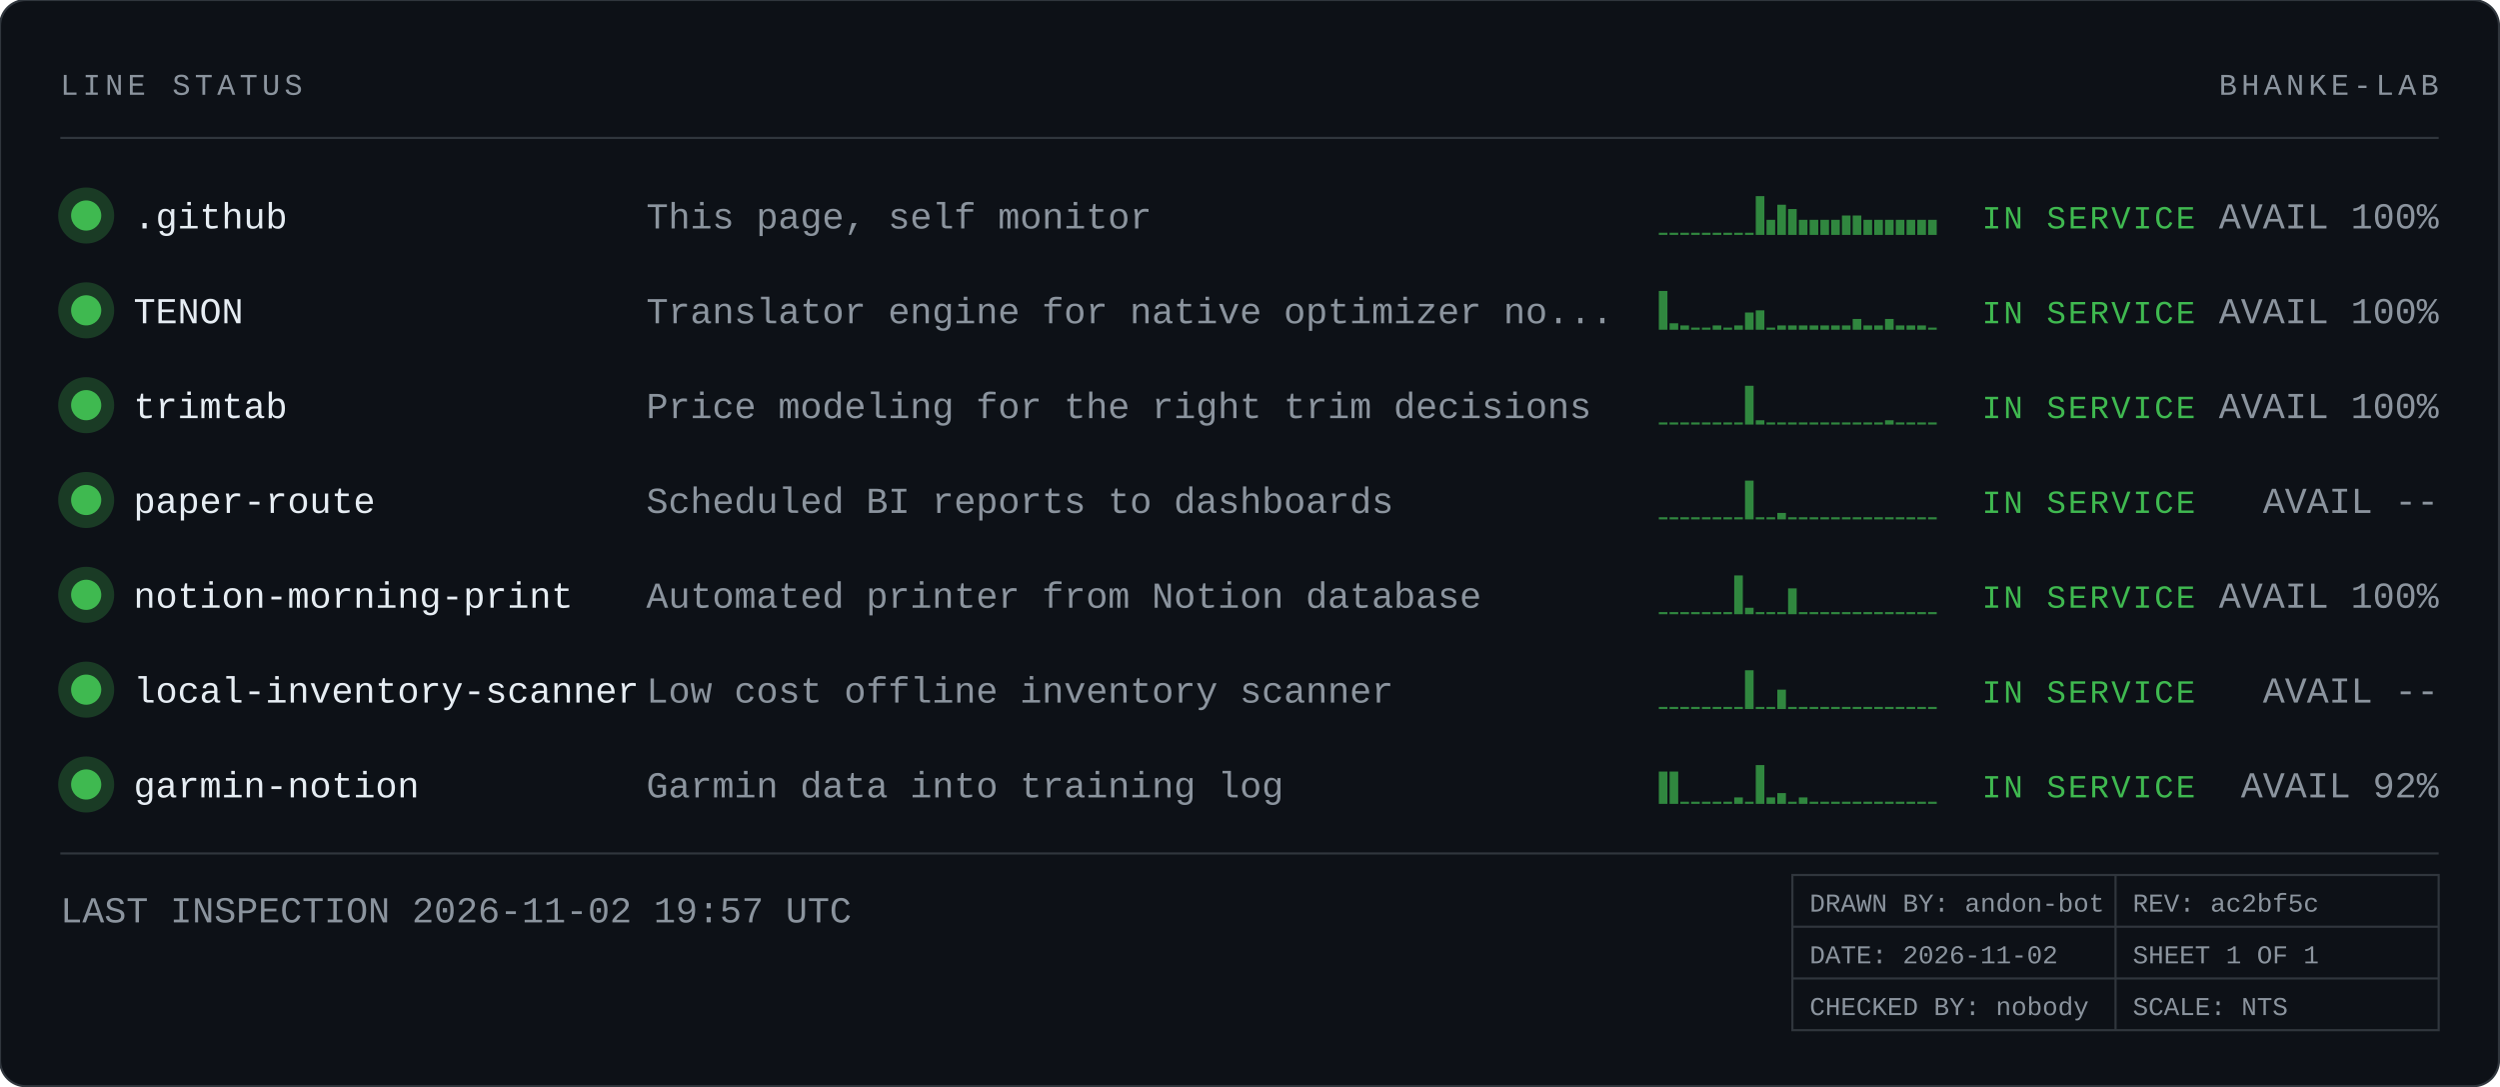
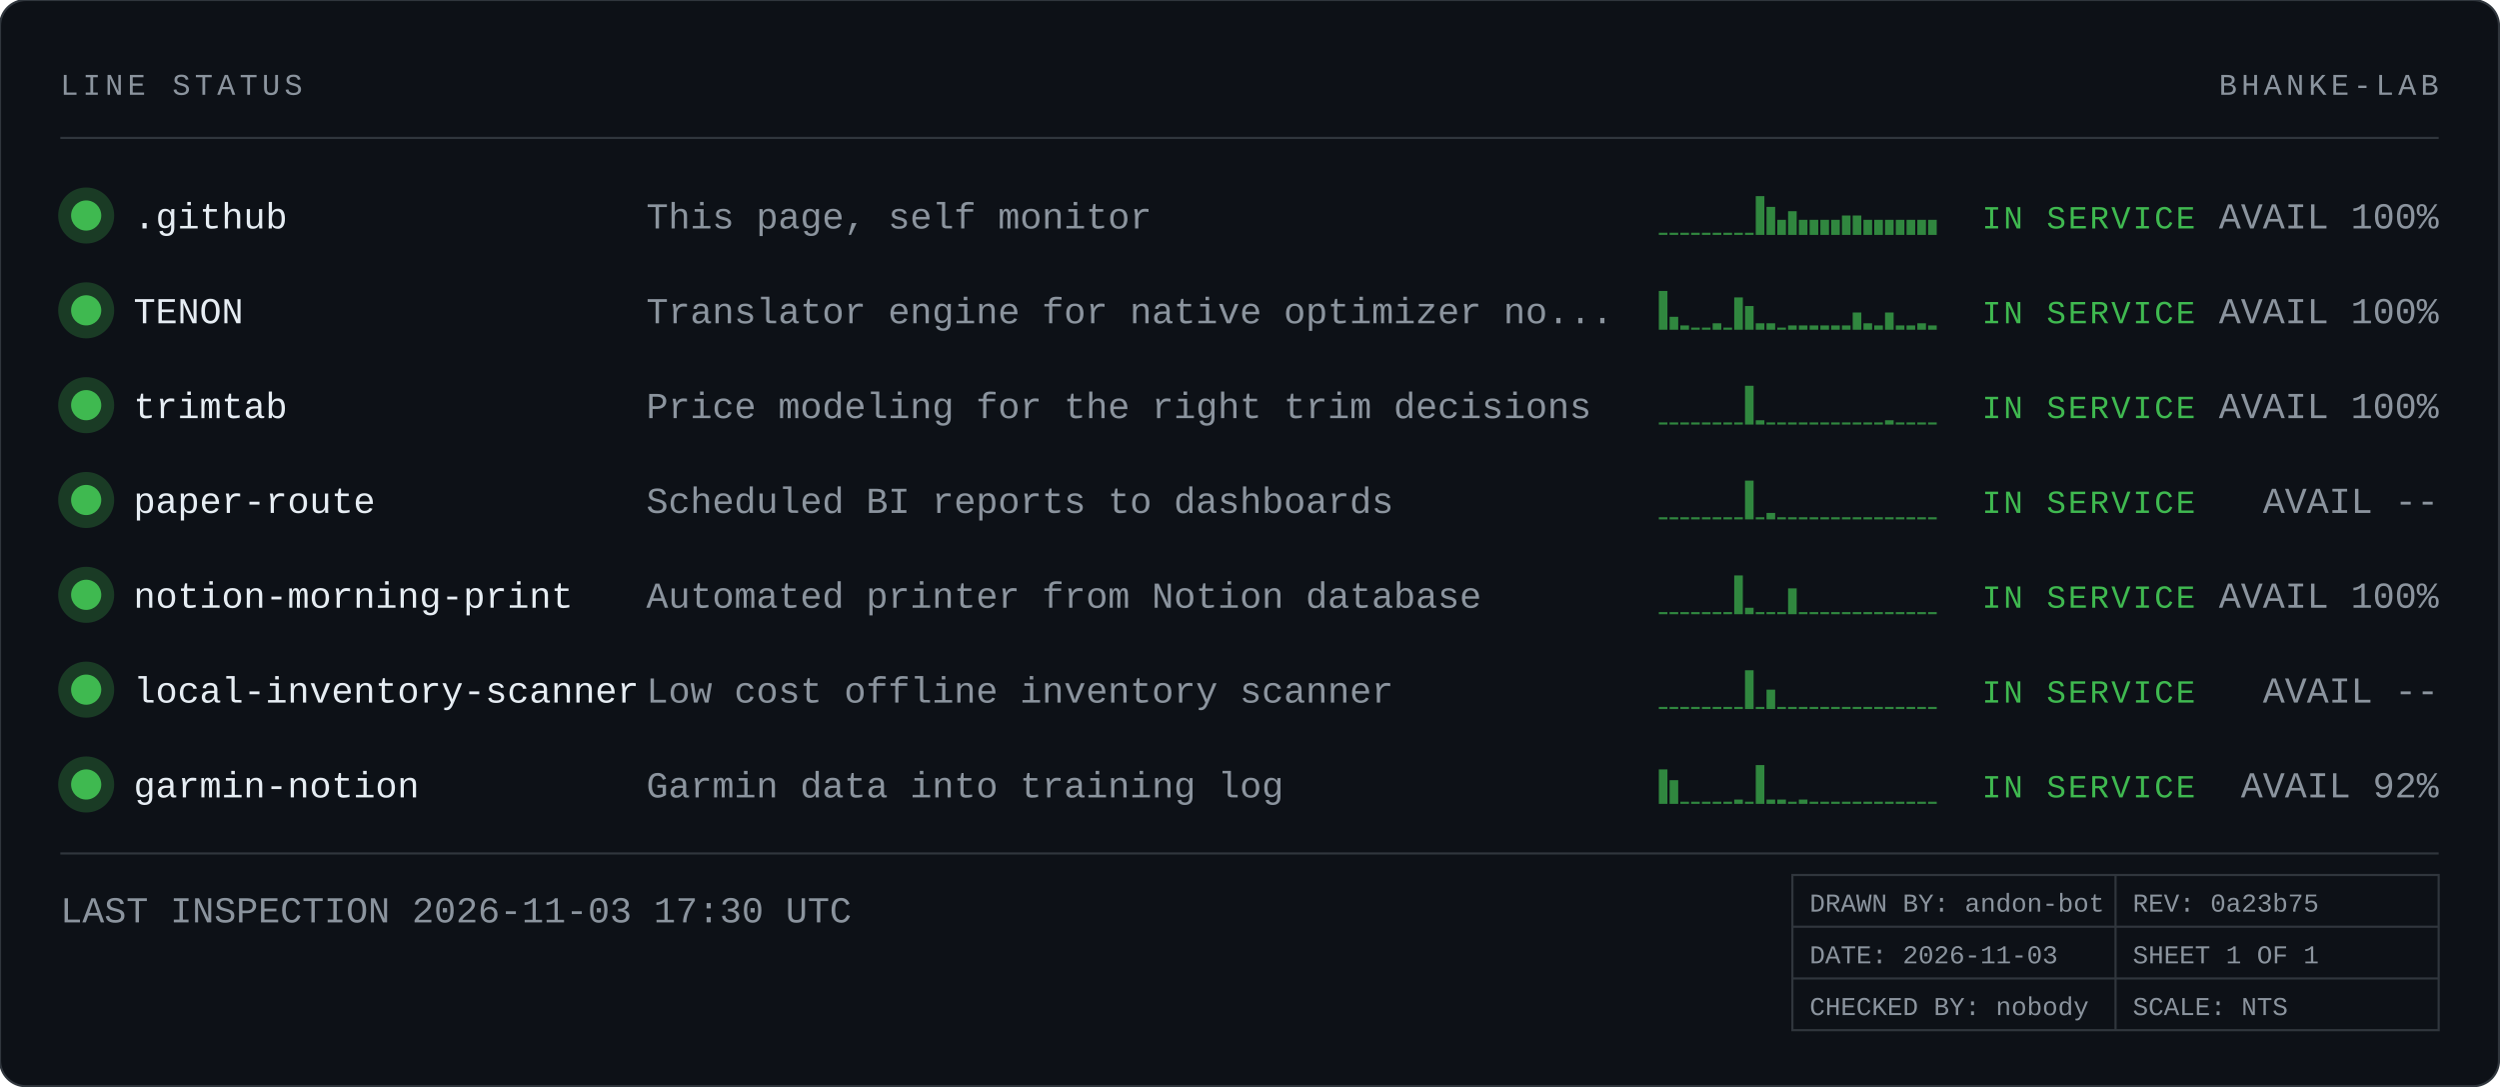
<svg xmlns="http://www.w3.org/2000/svg" width="1160" height="504" viewBox="0 0 1160 504" role="img" aria-label="Andon board">
  <style>
text { font-family: Consolas, 'Courier New', monospace; font-size: 17px; }
.hd { fill: #8b949e; font-size: 14px; letter-spacing: 2px; }
.name { fill: #e6edf3; }
.dim { fill: #8b949e; }
.st { font-size: 15px; letter-spacing: 1px; }
.tb { fill: #8b949e; font-size: 12px; }
</style>
  <rect x="0" y="0" width="1160" height="504" rx="12" fill="#0d1117" stroke="#30363d" />
  <text x="28" y="44" class="hd">LINE STATUS</text>
  <text x="1132" y="44" class="hd" text-anchor="end">BHANKE-LAB</text>
  <line x1="28" y1="64" x2="1132" y2="64" stroke="#30363d" />
  <circle cx="40" cy="100" r="13" fill="#3fb950" opacity="0.25" />
  <circle cx="40" cy="100" r="7" fill="#3fb950" />
  <text x="62" y="106" class="name">.github</text>
  <text x="300" y="106" class="dim">This page, self monitor</text>
  <rect x="770" y="108" width="4" height="1" fill="#3fb950" opacity="0.7" />
  <rect x="775" y="108" width="4" height="1" fill="#3fb950" opacity="0.7" />
  <rect x="780" y="108" width="4" height="1" fill="#3fb950" opacity="0.7" />
  <rect x="785" y="108" width="4" height="1" fill="#3fb950" opacity="0.7" />
  <rect x="790" y="108" width="4" height="1" fill="#3fb950" opacity="0.7" />
  <rect x="795" y="108" width="4" height="1" fill="#3fb950" opacity="0.7" />
  <rect x="800" y="108" width="4" height="1" fill="#3fb950" opacity="0.7" />
  <rect x="805" y="108" width="4" height="1" fill="#3fb950" opacity="0.7" />
  <rect x="810" y="108" width="4" height="1" fill="#3fb950" opacity="0.7" />
  <rect x="815" y="91" width="4" height="18" fill="#3fb950" opacity="0.7" />
-   <rect x="820" y="102" width="4" height="7" fill="#3fb950" opacity="0.7" />
-   <rect x="825" y="95" width="4" height="14" fill="#3fb950" opacity="0.7" />
-   <rect x="830" y="97" width="4" height="12" fill="#3fb950" opacity="0.7" />
+   <rect x="820" y="96" width="4" height="13" fill="#3fb950" opacity="0.7" />
+   <rect x="825" y="102" width="4" height="7" fill="#3fb950" opacity="0.7" />
+   <rect x="830" y="98" width="4" height="11" fill="#3fb950" opacity="0.7" />
  <rect x="835" y="102" width="4" height="7" fill="#3fb950" opacity="0.7" />
  <rect x="840" y="102" width="4" height="7" fill="#3fb950" opacity="0.7" />
  <rect x="845" y="102" width="4" height="7" fill="#3fb950" opacity="0.7" />
  <rect x="850" y="102" width="4" height="7" fill="#3fb950" opacity="0.7" />
  <rect x="855" y="100" width="4" height="9" fill="#3fb950" opacity="0.7" />
  <rect x="860" y="100" width="4" height="9" fill="#3fb950" opacity="0.7" />
  <rect x="865" y="102" width="4" height="7" fill="#3fb950" opacity="0.7" />
  <rect x="870" y="102" width="4" height="7" fill="#3fb950" opacity="0.7" />
  <rect x="875" y="102" width="4" height="7" fill="#3fb950" opacity="0.7" />
  <rect x="880" y="102" width="4" height="7" fill="#3fb950" opacity="0.7" />
  <rect x="885" y="102" width="4" height="7" fill="#3fb950" opacity="0.7" />
  <rect x="890" y="102" width="4" height="7" fill="#3fb950" opacity="0.7" />
  <rect x="895" y="102" width="4" height="7" fill="#3fb950" opacity="0.7" />
  <text x="920" y="106" class="st" fill="#3fb950">IN SERVICE</text>
  <text x="1132" y="106" class="dim" text-anchor="end">AVAIL 100%</text>
  <circle cx="40" cy="144" r="13" fill="#3fb950" opacity="0.25" />
  <circle cx="40" cy="144" r="7" fill="#3fb950" />
  <text x="62" y="150" class="name">TENON</text>
  <text x="300" y="150" class="dim">Translator engine for native optimizer no...</text>
  <rect x="770" y="135" width="4" height="18" fill="#3fb950" opacity="0.7" />
-   <rect x="775" y="150" width="4" height="3" fill="#3fb950" opacity="0.7" />
+   <rect x="775" y="147" width="4" height="6" fill="#3fb950" opacity="0.7" />
  <rect x="780" y="151" width="4" height="2" fill="#3fb950" opacity="0.7" />
  <rect x="785" y="152" width="4" height="1" fill="#3fb950" opacity="0.7" />
  <rect x="790" y="152" width="4" height="1" fill="#3fb950" opacity="0.7" />
-   <rect x="795" y="151" width="4" height="2" fill="#3fb950" opacity="0.7" />
+   <rect x="795" y="150" width="4" height="3" fill="#3fb950" opacity="0.7" />
  <rect x="800" y="152" width="4" height="1" fill="#3fb950" opacity="0.7" />
-   <rect x="805" y="151" width="4" height="2" fill="#3fb950" opacity="0.7" />
-   <rect x="810" y="145" width="4" height="8" fill="#3fb950" opacity="0.7" />
-   <rect x="815" y="144" width="4" height="9" fill="#3fb950" opacity="0.7" />
-   <rect x="820" y="152" width="4" height="1" fill="#3fb950" opacity="0.7" />
-   <rect x="825" y="151" width="4" height="2" fill="#3fb950" opacity="0.7" />
+   <rect x="805" y="138" width="4" height="15" fill="#3fb950" opacity="0.7" />
+   <rect x="810" y="142" width="4" height="11" fill="#3fb950" opacity="0.7" />
+   <rect x="815" y="150" width="4" height="3" fill="#3fb950" opacity="0.7" />
+   <rect x="820" y="150" width="4" height="3" fill="#3fb950" opacity="0.7" />
+   <rect x="825" y="152" width="4" height="1" fill="#3fb950" opacity="0.7" />
  <rect x="830" y="151" width="4" height="2" fill="#3fb950" opacity="0.7" />
  <rect x="835" y="151" width="4" height="2" fill="#3fb950" opacity="0.7" />
  <rect x="840" y="151" width="4" height="2" fill="#3fb950" opacity="0.7" />
  <rect x="845" y="151" width="4" height="2" fill="#3fb950" opacity="0.7" />
  <rect x="850" y="151" width="4" height="2" fill="#3fb950" opacity="0.7" />
  <rect x="855" y="151" width="4" height="2" fill="#3fb950" opacity="0.7" />
-   <rect x="860" y="148" width="4" height="5" fill="#3fb950" opacity="0.7" />
-   <rect x="865" y="151" width="4" height="2" fill="#3fb950" opacity="0.7" />
+   <rect x="860" y="145" width="4" height="8" fill="#3fb950" opacity="0.7" />
+   <rect x="865" y="150" width="4" height="3" fill="#3fb950" opacity="0.7" />
  <rect x="870" y="151" width="4" height="2" fill="#3fb950" opacity="0.7" />
-   <rect x="875" y="148" width="4" height="5" fill="#3fb950" opacity="0.7" />
+   <rect x="875" y="145" width="4" height="8" fill="#3fb950" opacity="0.7" />
  <rect x="880" y="151" width="4" height="2" fill="#3fb950" opacity="0.7" />
  <rect x="885" y="151" width="4" height="2" fill="#3fb950" opacity="0.7" />
-   <rect x="890" y="151" width="4" height="2" fill="#3fb950" opacity="0.7" />
-   <rect x="895" y="152" width="4" height="1" fill="#3fb950" opacity="0.7" />
+   <rect x="890" y="150" width="4" height="3" fill="#3fb950" opacity="0.7" />
+   <rect x="895" y="151" width="4" height="2" fill="#3fb950" opacity="0.7" />
  <text x="920" y="150" class="st" fill="#3fb950">IN SERVICE</text>
  <text x="1132" y="150" class="dim" text-anchor="end">AVAIL 100%</text>
  <circle cx="40" cy="188" r="13" fill="#3fb950" opacity="0.25" />
  <circle cx="40" cy="188" r="7" fill="#3fb950" />
  <text x="62" y="194" class="name">trimtab</text>
  <text x="300" y="194" class="dim">Price modeling for the right trim decisions</text>
  <rect x="770" y="196" width="4" height="1" fill="#3fb950" opacity="0.7" />
  <rect x="775" y="196" width="4" height="1" fill="#3fb950" opacity="0.7" />
  <rect x="780" y="196" width="4" height="1" fill="#3fb950" opacity="0.7" />
  <rect x="785" y="196" width="4" height="1" fill="#3fb950" opacity="0.7" />
  <rect x="790" y="196" width="4" height="1" fill="#3fb950" opacity="0.7" />
  <rect x="795" y="196" width="4" height="1" fill="#3fb950" opacity="0.7" />
  <rect x="800" y="196" width="4" height="1" fill="#3fb950" opacity="0.7" />
  <rect x="805" y="196" width="4" height="1" fill="#3fb950" opacity="0.7" />
  <rect x="810" y="179" width="4" height="18" fill="#3fb950" opacity="0.7" />
  <rect x="815" y="195" width="4" height="2" fill="#3fb950" opacity="0.7" />
  <rect x="820" y="196" width="4" height="1" fill="#3fb950" opacity="0.7" />
  <rect x="825" y="196" width="4" height="1" fill="#3fb950" opacity="0.7" />
  <rect x="830" y="196" width="4" height="1" fill="#3fb950" opacity="0.7" />
  <rect x="835" y="196" width="4" height="1" fill="#3fb950" opacity="0.7" />
  <rect x="840" y="196" width="4" height="1" fill="#3fb950" opacity="0.7" />
  <rect x="845" y="196" width="4" height="1" fill="#3fb950" opacity="0.7" />
  <rect x="850" y="196" width="4" height="1" fill="#3fb950" opacity="0.7" />
  <rect x="855" y="196" width="4" height="1" fill="#3fb950" opacity="0.7" />
  <rect x="860" y="196" width="4" height="1" fill="#3fb950" opacity="0.7" />
  <rect x="865" y="196" width="4" height="1" fill="#3fb950" opacity="0.7" />
  <rect x="870" y="196" width="4" height="1" fill="#3fb950" opacity="0.7" />
  <rect x="875" y="195" width="4" height="2" fill="#3fb950" opacity="0.7" />
  <rect x="880" y="196" width="4" height="1" fill="#3fb950" opacity="0.7" />
  <rect x="885" y="196" width="4" height="1" fill="#3fb950" opacity="0.7" />
  <rect x="890" y="196" width="4" height="1" fill="#3fb950" opacity="0.7" />
  <rect x="895" y="196" width="4" height="1" fill="#3fb950" opacity="0.7" />
  <text x="920" y="194" class="st" fill="#3fb950">IN SERVICE</text>
  <text x="1132" y="194" class="dim" text-anchor="end">AVAIL 100%</text>
  <circle cx="40" cy="232" r="13" fill="#3fb950" opacity="0.25" />
  <circle cx="40" cy="232" r="7" fill="#3fb950" />
  <text x="62" y="238" class="name">paper-route</text>
  <text x="300" y="238" class="dim">Scheduled BI reports to dashboards</text>
  <rect x="770" y="240" width="4" height="1" fill="#3fb950" opacity="0.7" />
  <rect x="775" y="240" width="4" height="1" fill="#3fb950" opacity="0.7" />
  <rect x="780" y="240" width="4" height="1" fill="#3fb950" opacity="0.7" />
  <rect x="785" y="240" width="4" height="1" fill="#3fb950" opacity="0.7" />
  <rect x="790" y="240" width="4" height="1" fill="#3fb950" opacity="0.7" />
  <rect x="795" y="240" width="4" height="1" fill="#3fb950" opacity="0.7" />
  <rect x="800" y="240" width="4" height="1" fill="#3fb950" opacity="0.7" />
  <rect x="805" y="240" width="4" height="1" fill="#3fb950" opacity="0.7" />
  <rect x="810" y="223" width="4" height="18" fill="#3fb950" opacity="0.7" />
  <rect x="815" y="240" width="4" height="1" fill="#3fb950" opacity="0.7" />
-   <rect x="820" y="240" width="4" height="1" fill="#3fb950" opacity="0.7" />
-   <rect x="825" y="238" width="4" height="3" fill="#3fb950" opacity="0.7" />
+   <rect x="820" y="238" width="4" height="3" fill="#3fb950" opacity="0.7" />
+   <rect x="825" y="240" width="4" height="1" fill="#3fb950" opacity="0.7" />
  <rect x="830" y="240" width="4" height="1" fill="#3fb950" opacity="0.7" />
  <rect x="835" y="240" width="4" height="1" fill="#3fb950" opacity="0.7" />
  <rect x="840" y="240" width="4" height="1" fill="#3fb950" opacity="0.7" />
  <rect x="845" y="240" width="4" height="1" fill="#3fb950" opacity="0.7" />
  <rect x="850" y="240" width="4" height="1" fill="#3fb950" opacity="0.7" />
  <rect x="855" y="240" width="4" height="1" fill="#3fb950" opacity="0.7" />
  <rect x="860" y="240" width="4" height="1" fill="#3fb950" opacity="0.7" />
  <rect x="865" y="240" width="4" height="1" fill="#3fb950" opacity="0.7" />
  <rect x="870" y="240" width="4" height="1" fill="#3fb950" opacity="0.7" />
  <rect x="875" y="240" width="4" height="1" fill="#3fb950" opacity="0.7" />
  <rect x="880" y="240" width="4" height="1" fill="#3fb950" opacity="0.7" />
  <rect x="885" y="240" width="4" height="1" fill="#3fb950" opacity="0.7" />
  <rect x="890" y="240" width="4" height="1" fill="#3fb950" opacity="0.7" />
  <rect x="895" y="240" width="4" height="1" fill="#3fb950" opacity="0.7" />
  <text x="920" y="238" class="st" fill="#3fb950">IN SERVICE</text>
  <text x="1132" y="238" class="dim" text-anchor="end">AVAIL --</text>
  <circle cx="40" cy="276" r="13" fill="#3fb950" opacity="0.25" />
  <circle cx="40" cy="276" r="7" fill="#3fb950" />
  <text x="62" y="282" class="name">notion-morning-print</text>
  <text x="300" y="282" class="dim">Automated printer from Notion database</text>
  <rect x="770" y="284" width="4" height="1" fill="#3fb950" opacity="0.7" />
  <rect x="775" y="284" width="4" height="1" fill="#3fb950" opacity="0.7" />
  <rect x="780" y="284" width="4" height="1" fill="#3fb950" opacity="0.7" />
  <rect x="785" y="284" width="4" height="1" fill="#3fb950" opacity="0.7" />
  <rect x="790" y="284" width="4" height="1" fill="#3fb950" opacity="0.7" />
  <rect x="795" y="284" width="4" height="1" fill="#3fb950" opacity="0.7" />
  <rect x="800" y="284" width="4" height="1" fill="#3fb950" opacity="0.7" />
  <rect x="805" y="267" width="4" height="18" fill="#3fb950" opacity="0.7" />
  <rect x="810" y="282" width="4" height="3" fill="#3fb950" opacity="0.7" />
  <rect x="815" y="284" width="4" height="1" fill="#3fb950" opacity="0.7" />
  <rect x="820" y="284" width="4" height="1" fill="#3fb950" opacity="0.7" />
  <rect x="825" y="284" width="4" height="1" fill="#3fb950" opacity="0.7" />
  <rect x="830" y="273" width="4" height="12" fill="#3fb950" opacity="0.7" />
  <rect x="835" y="284" width="4" height="1" fill="#3fb950" opacity="0.7" />
  <rect x="840" y="284" width="4" height="1" fill="#3fb950" opacity="0.7" />
  <rect x="845" y="284" width="4" height="1" fill="#3fb950" opacity="0.7" />
  <rect x="850" y="284" width="4" height="1" fill="#3fb950" opacity="0.7" />
  <rect x="855" y="284" width="4" height="1" fill="#3fb950" opacity="0.7" />
  <rect x="860" y="284" width="4" height="1" fill="#3fb950" opacity="0.7" />
  <rect x="865" y="284" width="4" height="1" fill="#3fb950" opacity="0.7" />
  <rect x="870" y="284" width="4" height="1" fill="#3fb950" opacity="0.7" />
  <rect x="875" y="284" width="4" height="1" fill="#3fb950" opacity="0.7" />
  <rect x="880" y="284" width="4" height="1" fill="#3fb950" opacity="0.7" />
  <rect x="885" y="284" width="4" height="1" fill="#3fb950" opacity="0.7" />
  <rect x="890" y="284" width="4" height="1" fill="#3fb950" opacity="0.7" />
  <rect x="895" y="284" width="4" height="1" fill="#3fb950" opacity="0.7" />
  <text x="920" y="282" class="st" fill="#3fb950">IN SERVICE</text>
  <text x="1132" y="282" class="dim" text-anchor="end">AVAIL 100%</text>
  <circle cx="40" cy="320" r="13" fill="#3fb950" opacity="0.25" />
  <circle cx="40" cy="320" r="7" fill="#3fb950" />
  <text x="62" y="326" class="name">local-inventory-scanner</text>
  <text x="300" y="326" class="dim">Low cost offline inventory scanner</text>
  <rect x="770" y="328" width="4" height="1" fill="#3fb950" opacity="0.7" />
  <rect x="775" y="328" width="4" height="1" fill="#3fb950" opacity="0.7" />
  <rect x="780" y="328" width="4" height="1" fill="#3fb950" opacity="0.7" />
  <rect x="785" y="328" width="4" height="1" fill="#3fb950" opacity="0.7" />
  <rect x="790" y="328" width="4" height="1" fill="#3fb950" opacity="0.7" />
  <rect x="795" y="328" width="4" height="1" fill="#3fb950" opacity="0.7" />
  <rect x="800" y="328" width="4" height="1" fill="#3fb950" opacity="0.7" />
  <rect x="805" y="328" width="4" height="1" fill="#3fb950" opacity="0.7" />
  <rect x="810" y="311" width="4" height="18" fill="#3fb950" opacity="0.7" />
  <rect x="815" y="328" width="4" height="1" fill="#3fb950" opacity="0.7" />
-   <rect x="820" y="328" width="4" height="1" fill="#3fb950" opacity="0.7" />
-   <rect x="825" y="320" width="4" height="9" fill="#3fb950" opacity="0.7" />
+   <rect x="820" y="320" width="4" height="9" fill="#3fb950" opacity="0.7" />
+   <rect x="825" y="328" width="4" height="1" fill="#3fb950" opacity="0.7" />
  <rect x="830" y="328" width="4" height="1" fill="#3fb950" opacity="0.7" />
  <rect x="835" y="328" width="4" height="1" fill="#3fb950" opacity="0.7" />
  <rect x="840" y="328" width="4" height="1" fill="#3fb950" opacity="0.7" />
  <rect x="845" y="328" width="4" height="1" fill="#3fb950" opacity="0.7" />
  <rect x="850" y="328" width="4" height="1" fill="#3fb950" opacity="0.7" />
  <rect x="855" y="328" width="4" height="1" fill="#3fb950" opacity="0.7" />
  <rect x="860" y="328" width="4" height="1" fill="#3fb950" opacity="0.7" />
  <rect x="865" y="328" width="4" height="1" fill="#3fb950" opacity="0.7" />
  <rect x="870" y="328" width="4" height="1" fill="#3fb950" opacity="0.7" />
  <rect x="875" y="328" width="4" height="1" fill="#3fb950" opacity="0.7" />
  <rect x="880" y="328" width="4" height="1" fill="#3fb950" opacity="0.7" />
  <rect x="885" y="328" width="4" height="1" fill="#3fb950" opacity="0.7" />
  <rect x="890" y="328" width="4" height="1" fill="#3fb950" opacity="0.7" />
  <rect x="895" y="328" width="4" height="1" fill="#3fb950" opacity="0.7" />
  <text x="920" y="326" class="st" fill="#3fb950">IN SERVICE</text>
  <text x="1132" y="326" class="dim" text-anchor="end">AVAIL --</text>
  <circle cx="40" cy="364" r="13" fill="#3fb950" opacity="0.25" />
  <circle cx="40" cy="364" r="7" fill="#3fb950" />
  <text x="62" y="370" class="name">garmin-notion</text>
  <text x="300" y="370" class="dim">Garmin data into training log</text>
-   <rect x="770" y="358" width="4" height="15" fill="#3fb950" opacity="0.7" />
-   <rect x="775" y="358" width="4" height="15" fill="#3fb950" opacity="0.7" />
+   <rect x="770" y="357" width="4" height="16" fill="#3fb950" opacity="0.7" />
+   <rect x="775" y="362" width="4" height="11" fill="#3fb950" opacity="0.7" />
  <rect x="780" y="372" width="4" height="1" fill="#3fb950" opacity="0.7" />
  <rect x="785" y="372" width="4" height="1" fill="#3fb950" opacity="0.7" />
  <rect x="790" y="372" width="4" height="1" fill="#3fb950" opacity="0.7" />
  <rect x="795" y="372" width="4" height="1" fill="#3fb950" opacity="0.7" />
  <rect x="800" y="372" width="4" height="1" fill="#3fb950" opacity="0.7" />
-   <rect x="805" y="370" width="4" height="3" fill="#3fb950" opacity="0.7" />
+   <rect x="805" y="371" width="4" height="2" fill="#3fb950" opacity="0.7" />
  <rect x="810" y="372" width="4" height="1" fill="#3fb950" opacity="0.7" />
  <rect x="815" y="355" width="4" height="18" fill="#3fb950" opacity="0.7" />
-   <rect x="820" y="370" width="4" height="3" fill="#3fb950" opacity="0.7" />
-   <rect x="825" y="368" width="4" height="5" fill="#3fb950" opacity="0.7" />
+   <rect x="820" y="371" width="4" height="2" fill="#3fb950" opacity="0.7" />
+   <rect x="825" y="371" width="4" height="2" fill="#3fb950" opacity="0.7" />
  <rect x="830" y="372" width="4" height="1" fill="#3fb950" opacity="0.7" />
-   <rect x="835" y="370" width="4" height="3" fill="#3fb950" opacity="0.7" />
+   <rect x="835" y="371" width="4" height="2" fill="#3fb950" opacity="0.7" />
  <rect x="840" y="372" width="4" height="1" fill="#3fb950" opacity="0.7" />
  <rect x="845" y="372" width="4" height="1" fill="#3fb950" opacity="0.7" />
  <rect x="850" y="372" width="4" height="1" fill="#3fb950" opacity="0.7" />
  <rect x="855" y="372" width="4" height="1" fill="#3fb950" opacity="0.7" />
  <rect x="860" y="372" width="4" height="1" fill="#3fb950" opacity="0.7" />
  <rect x="865" y="372" width="4" height="1" fill="#3fb950" opacity="0.7" />
  <rect x="870" y="372" width="4" height="1" fill="#3fb950" opacity="0.7" />
  <rect x="875" y="372" width="4" height="1" fill="#3fb950" opacity="0.7" />
  <rect x="880" y="372" width="4" height="1" fill="#3fb950" opacity="0.7" />
  <rect x="885" y="372" width="4" height="1" fill="#3fb950" opacity="0.7" />
  <rect x="890" y="372" width="4" height="1" fill="#3fb950" opacity="0.7" />
  <rect x="895" y="372" width="4" height="1" fill="#3fb950" opacity="0.7" />
  <text x="920" y="370" class="st" fill="#3fb950">IN SERVICE</text>
  <text x="1132" y="370" class="dim" text-anchor="end">AVAIL 92%</text>
  <line x1="28" y1="396" x2="1132" y2="396" stroke="#30363d" />
-   <text x="28" y="428" class="dim">LAST INSPECTION 2026-11-02 19:57 UTC</text>
+   <text x="28" y="428" class="dim">LAST INSPECTION 2026-11-03 17:30 UTC</text>
  <rect x="832" y="406" width="300" height="72" fill="none" stroke="#30363d" />
  <line x1="832" y1="430" x2="1132" y2="430" stroke="#30363d" />
  <line x1="832" y1="454" x2="1132" y2="454" stroke="#30363d" />
  <line x1="982" y1="406" x2="982" y2="478" stroke="#30363d" />
  <text x="840" y="423" class="tb">DRAWN BY: andon-bot</text>
-   <text x="990" y="423" class="tb">REV: ac2bf5c</text>
-   <text x="840" y="447" class="tb">DATE: 2026-11-02</text>
+   <text x="990" y="423" class="tb">REV: 0a23b75</text>
+   <text x="840" y="447" class="tb">DATE: 2026-11-03</text>
  <text x="990" y="447" class="tb">SHEET 1 OF 1</text>
  <text x="840" y="471" class="tb">CHECKED BY: nobody</text>
  <text x="990" y="471" class="tb">SCALE: NTS</text>
</svg>
